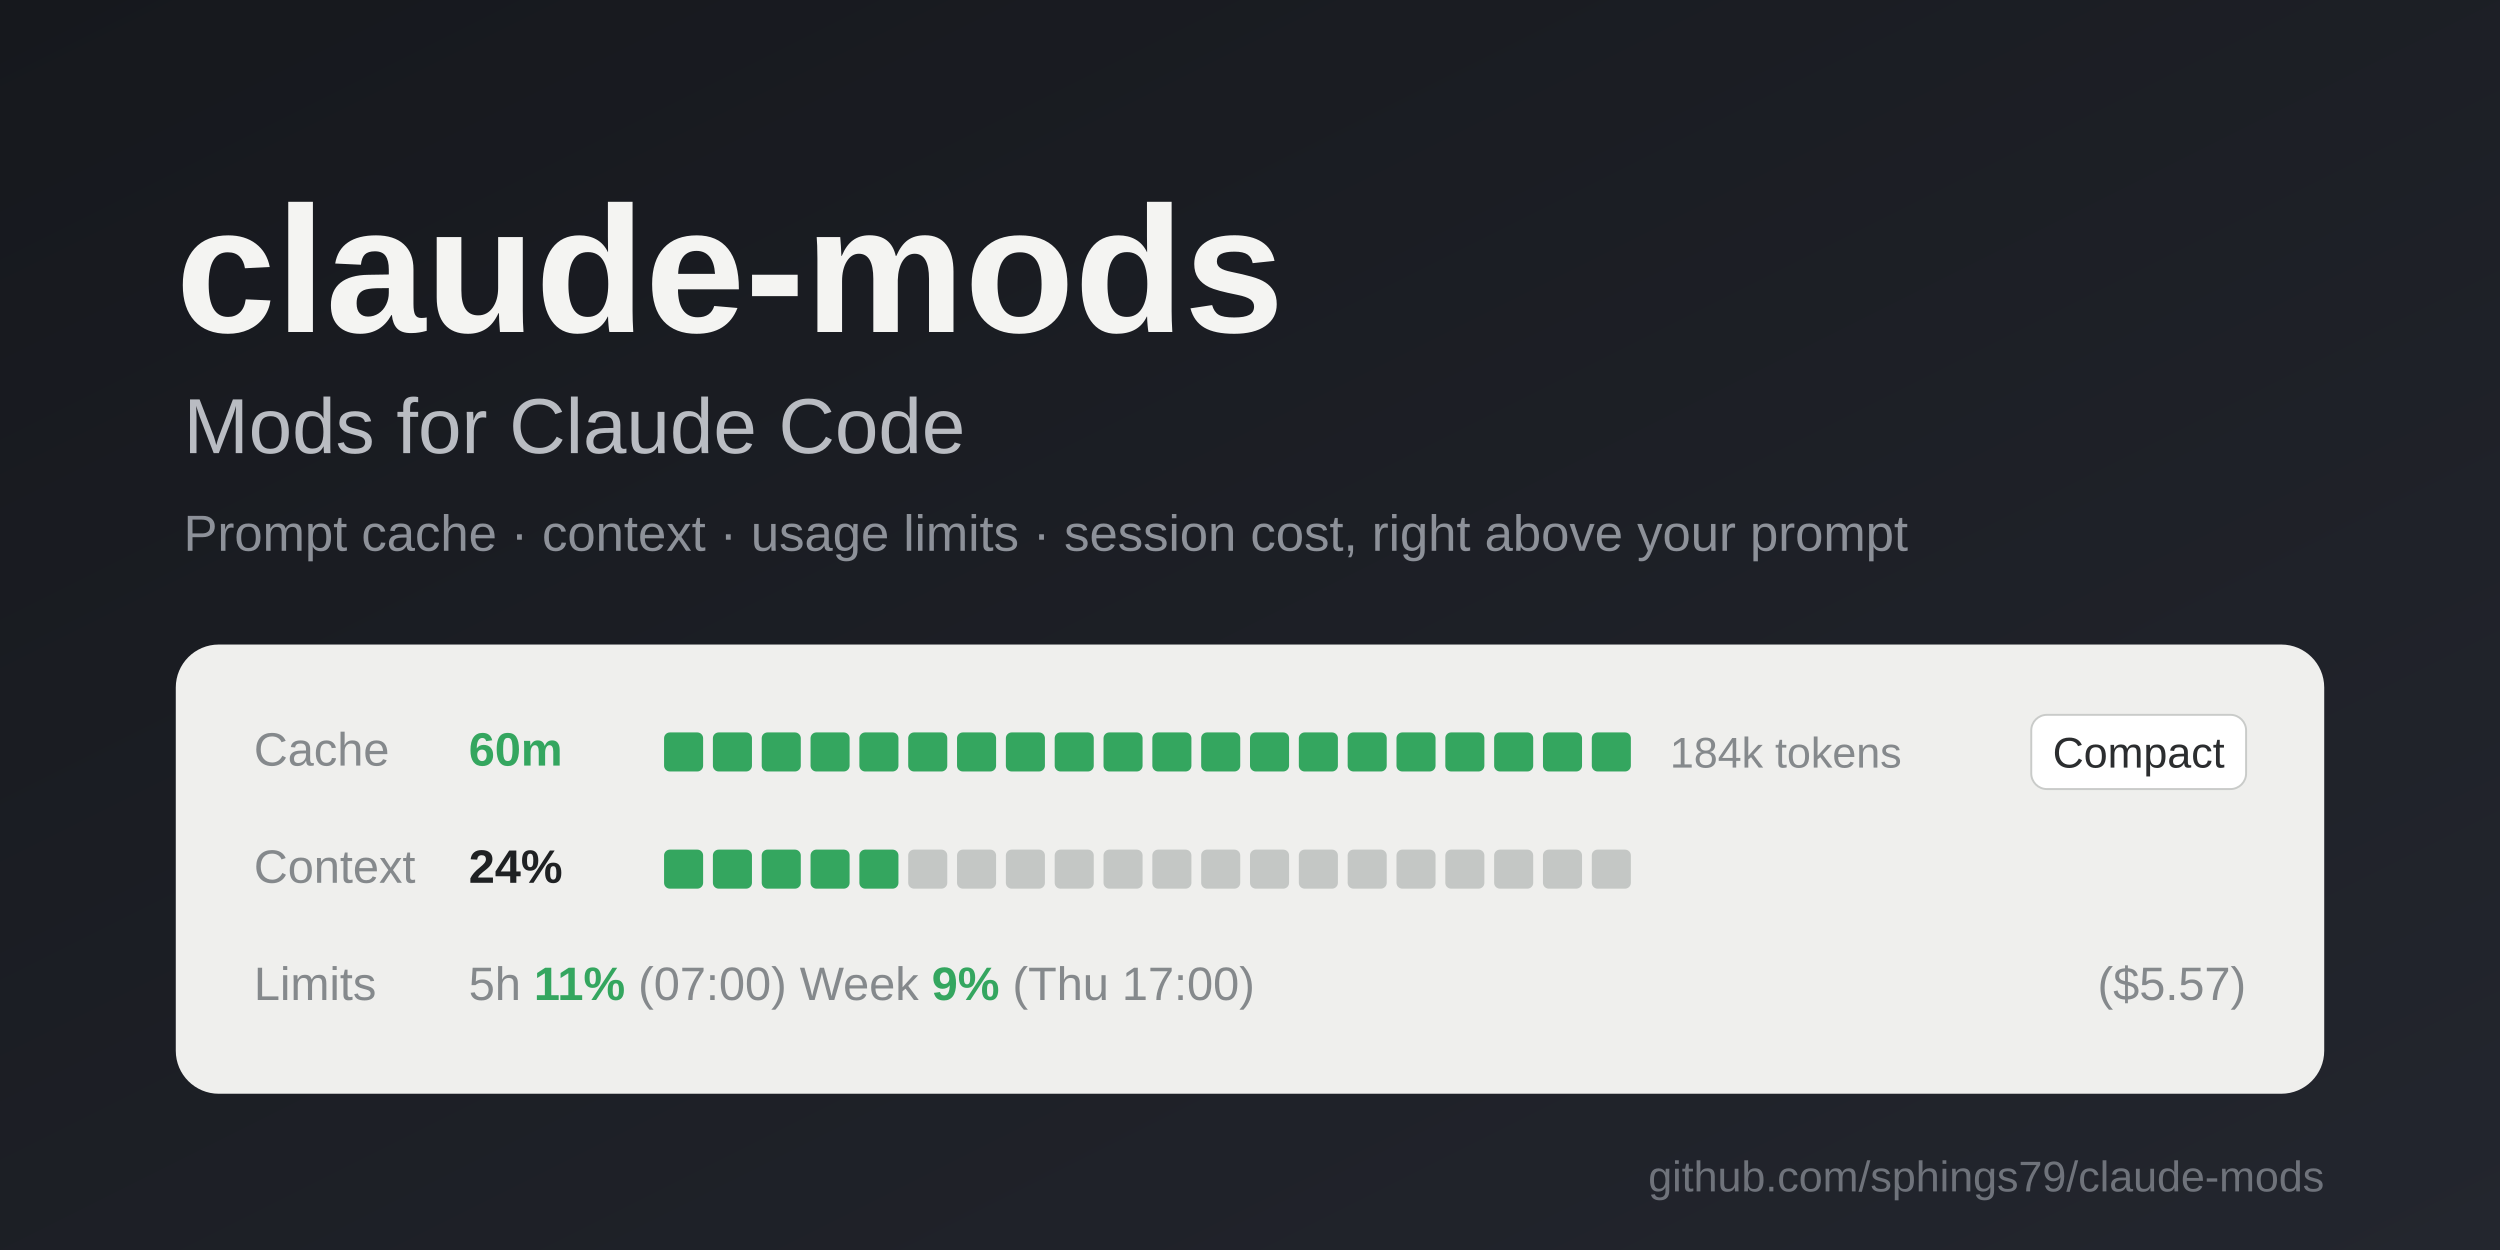
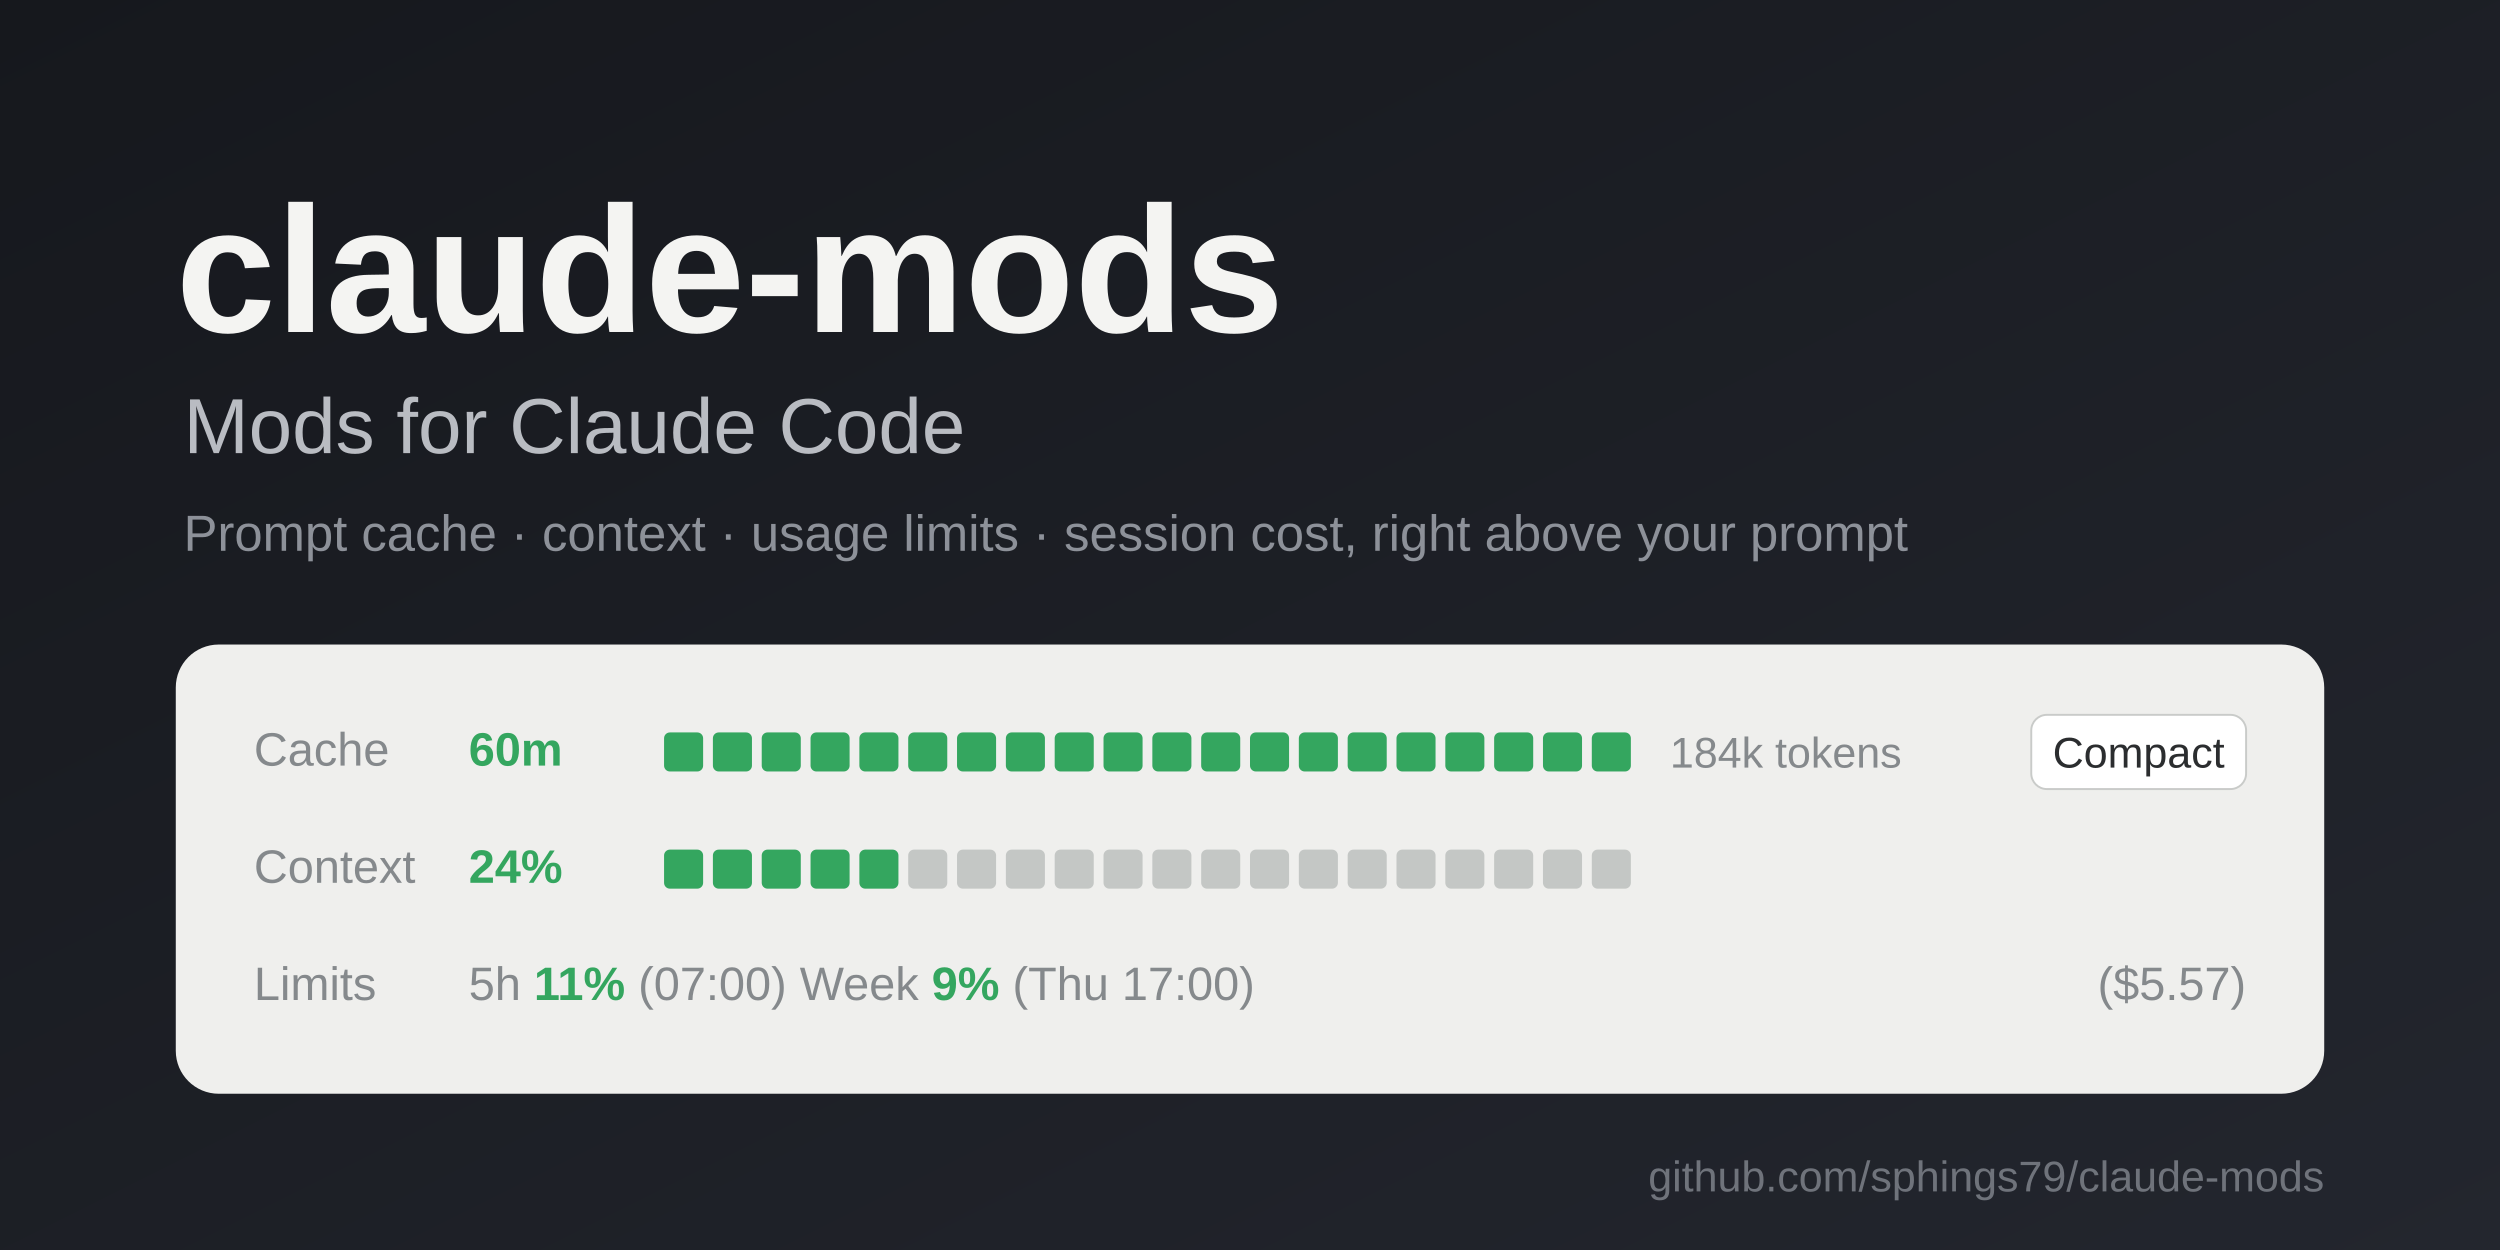
<svg xmlns="http://www.w3.org/2000/svg" width="1280" height="640" viewBox="0 0 1280 640" role="img" aria-label="claude-mods: mods for Claude Code">
  <defs>
    <linearGradient id="bg" x1="0" y1="0" x2="1" y2="1">
      <stop offset="0" stop-color="#16181d" />
      <stop offset="1" stop-color="#23262e" />
    </linearGradient>
  </defs>
  <rect width="1280" height="640" fill="url(#bg)" />
  <g font-family="-apple-system, 'Helvetica Neue', Arial, sans-serif">
    <text x="90" y="170" font-size="92" font-weight="700" fill="#f4f4f2">claude-mods</text>
    <text x="94" y="232" font-size="40" fill="#b9bcc2">Mods for Claude Code</text>
    <text x="94" y="282" font-size="26" fill="#8d9199">Prompt cache · context · usage limits · session cost, right above your prompt</text>
  </g>
  <g transform="translate(90 330)" font-family="-apple-system, 'Helvetica Neue', Arial, sans-serif" font-size="24">
    <rect width="1100" height="230" rx="22" fill="#efefed" />
    <text x="40" y="62" fill="#85898c">Cache</text>
    <text x="150" y="62" fill="#34a65f" font-weight="700">60m</text>
    <rect x="250" y="45" width="20" height="20" rx="3" fill="#34a65f" />
    <rect x="275" y="45" width="20" height="20" rx="3" fill="#34a65f" />
    <rect x="300" y="45" width="20" height="20" rx="3" fill="#34a65f" />
    <rect x="325" y="45" width="20" height="20" rx="3" fill="#34a65f" />
    <rect x="350" y="45" width="20" height="20" rx="3" fill="#34a65f" />
    <rect x="375" y="45" width="20" height="20" rx="3" fill="#34a65f" />
    <rect x="400" y="45" width="20" height="20" rx="3" fill="#34a65f" />
    <rect x="425" y="45" width="20" height="20" rx="3" fill="#34a65f" />
    <rect x="450" y="45" width="20" height="20" rx="3" fill="#34a65f" />
    <rect x="475" y="45" width="20" height="20" rx="3" fill="#34a65f" />
    <rect x="500" y="45" width="20" height="20" rx="3" fill="#34a65f" />
    <rect x="525" y="45" width="20" height="20" rx="3" fill="#34a65f" />
    <rect x="550" y="45" width="20" height="20" rx="3" fill="#34a65f" />
    <rect x="575" y="45" width="20" height="20" rx="3" fill="#34a65f" />
    <rect x="600" y="45" width="20" height="20" rx="3" fill="#34a65f" />
    <rect x="625" y="45" width="20" height="20" rx="3" fill="#34a65f" />
    <rect x="650" y="45" width="20" height="20" rx="3" fill="#34a65f" />
    <rect x="675" y="45" width="20" height="20" rx="3" fill="#34a65f" />
    <rect x="700" y="45" width="20" height="20" rx="3" fill="#34a65f" />
    <rect x="725" y="45" width="20" height="20" rx="3" fill="#34a65f" />
    <text x="765" y="63" fill="#85898c" font-size="22">184k tokens</text>
    <rect x="950" y="36" width="110" height="38" rx="8" fill="#ffffff" stroke="#c9cbc9" />
    <text x="1005" y="63" text-anchor="middle" fill="#2b2d2f" font-size="22">Compact</text>
    <text x="40" y="122" fill="#85898c">Context</text>
-     <text x="150" y="122" fill="#1f2123" font-weight="700">24%</text>
+     <text x="150" y="122" fill="#34a65f" font-weight="700">24%</text>
    <rect x="250" y="105" width="20" height="20" rx="3" fill="#34a65f" />
    <rect x="275" y="105" width="20" height="20" rx="3" fill="#34a65f" />
    <rect x="300" y="105" width="20" height="20" rx="3" fill="#34a65f" />
    <rect x="325" y="105" width="20" height="20" rx="3" fill="#34a65f" />
    <rect x="350" y="105" width="20" height="20" rx="3" fill="#34a65f" />
    <rect x="375" y="105" width="20" height="20" rx="3" fill="#c4c7c5" />
    <rect x="400" y="105" width="20" height="20" rx="3" fill="#c4c7c5" />
    <rect x="425" y="105" width="20" height="20" rx="3" fill="#c4c7c5" />
    <rect x="450" y="105" width="20" height="20" rx="3" fill="#c4c7c5" />
    <rect x="475" y="105" width="20" height="20" rx="3" fill="#c4c7c5" />
    <rect x="500" y="105" width="20" height="20" rx="3" fill="#c4c7c5" />
    <rect x="525" y="105" width="20" height="20" rx="3" fill="#c4c7c5" />
    <rect x="550" y="105" width="20" height="20" rx="3" fill="#c4c7c5" />
    <rect x="575" y="105" width="20" height="20" rx="3" fill="#c4c7c5" />
    <rect x="600" y="105" width="20" height="20" rx="3" fill="#c4c7c5" />
    <rect x="625" y="105" width="20" height="20" rx="3" fill="#c4c7c5" />
    <rect x="650" y="105" width="20" height="20" rx="3" fill="#c4c7c5" />
    <rect x="675" y="105" width="20" height="20" rx="3" fill="#c4c7c5" />
    <rect x="700" y="105" width="20" height="20" rx="3" fill="#c4c7c5" />
    <rect x="725" y="105" width="20" height="20" rx="3" fill="#c4c7c5" />
    <text x="40" y="182" fill="#85898c">Limits</text>
    <text x="150" y="182" fill="#85898c">5h <tspan fill="#34a65f" font-weight="700">11%</tspan> (07:00)   Week <tspan fill="#34a65f" font-weight="700">9%</tspan> (Thu 17:00)</text>
    <text x="1060" y="182" text-anchor="end" fill="#85898c">($5.57)</text>
  </g>
  <text x="1190" y="610" text-anchor="end" font-family="-apple-system, 'Helvetica Neue', Arial, sans-serif" font-size="22" fill="#6f737b">github.com/sphings79/claude-mods</text>
</svg>
